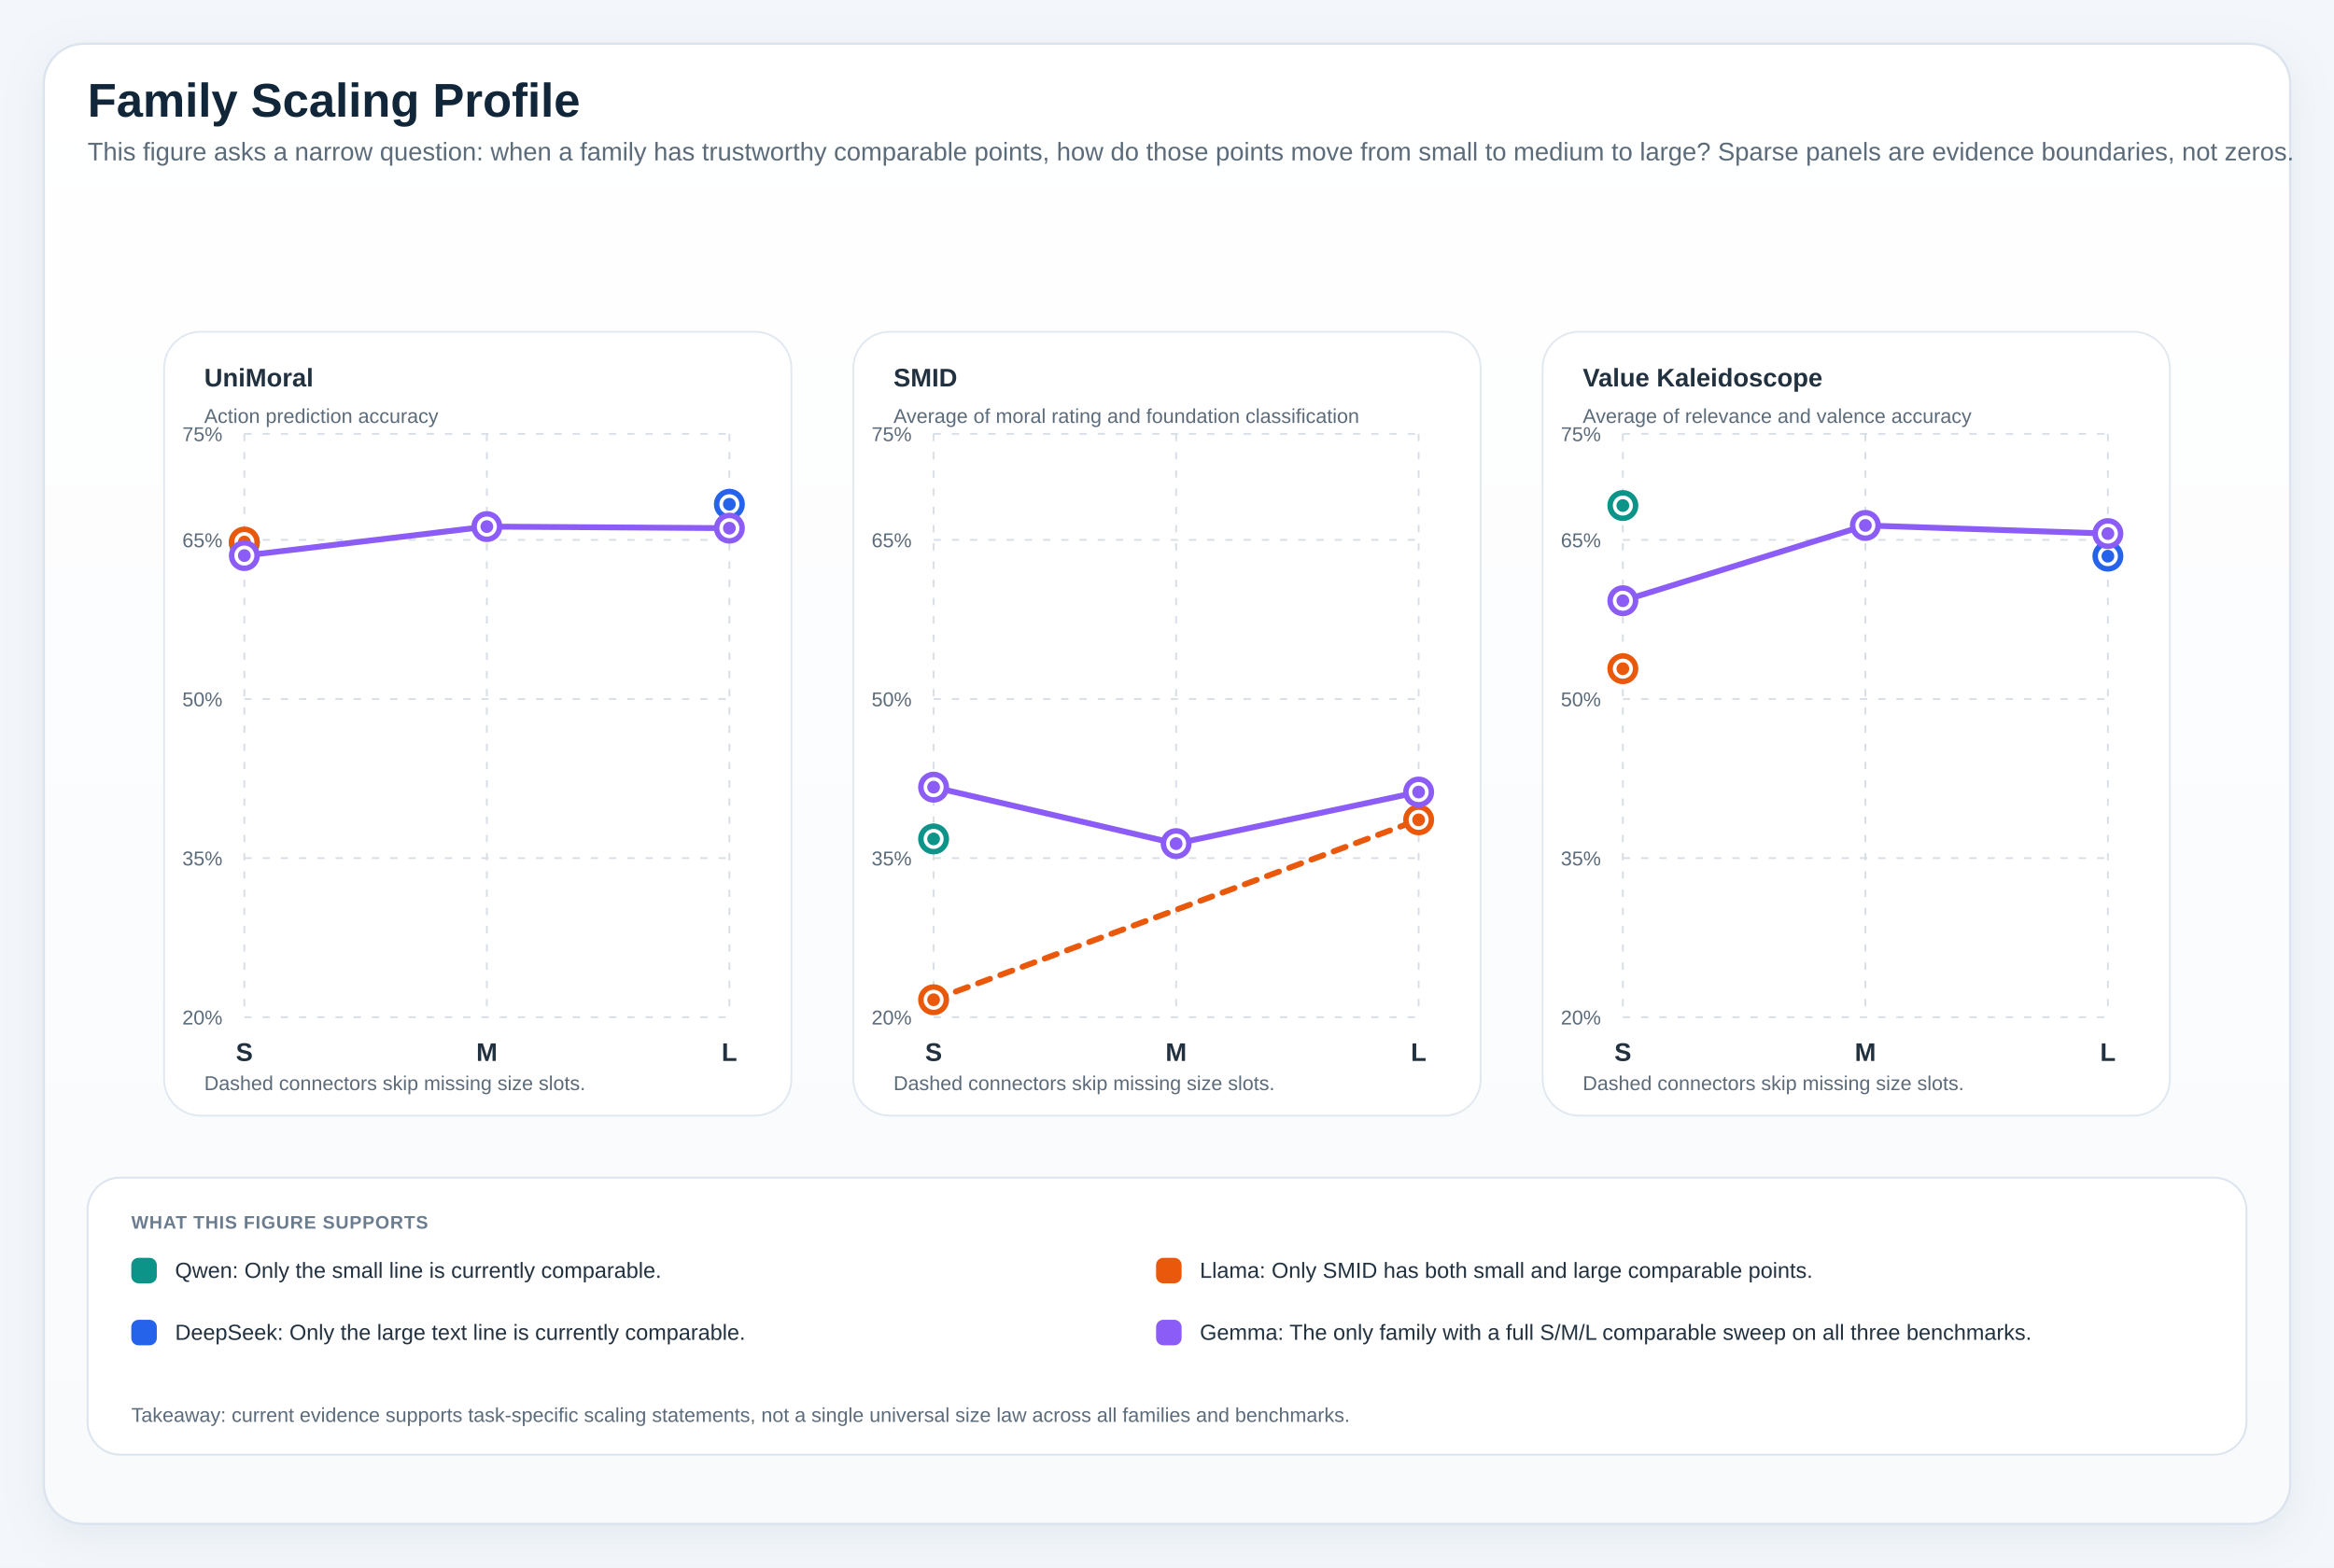
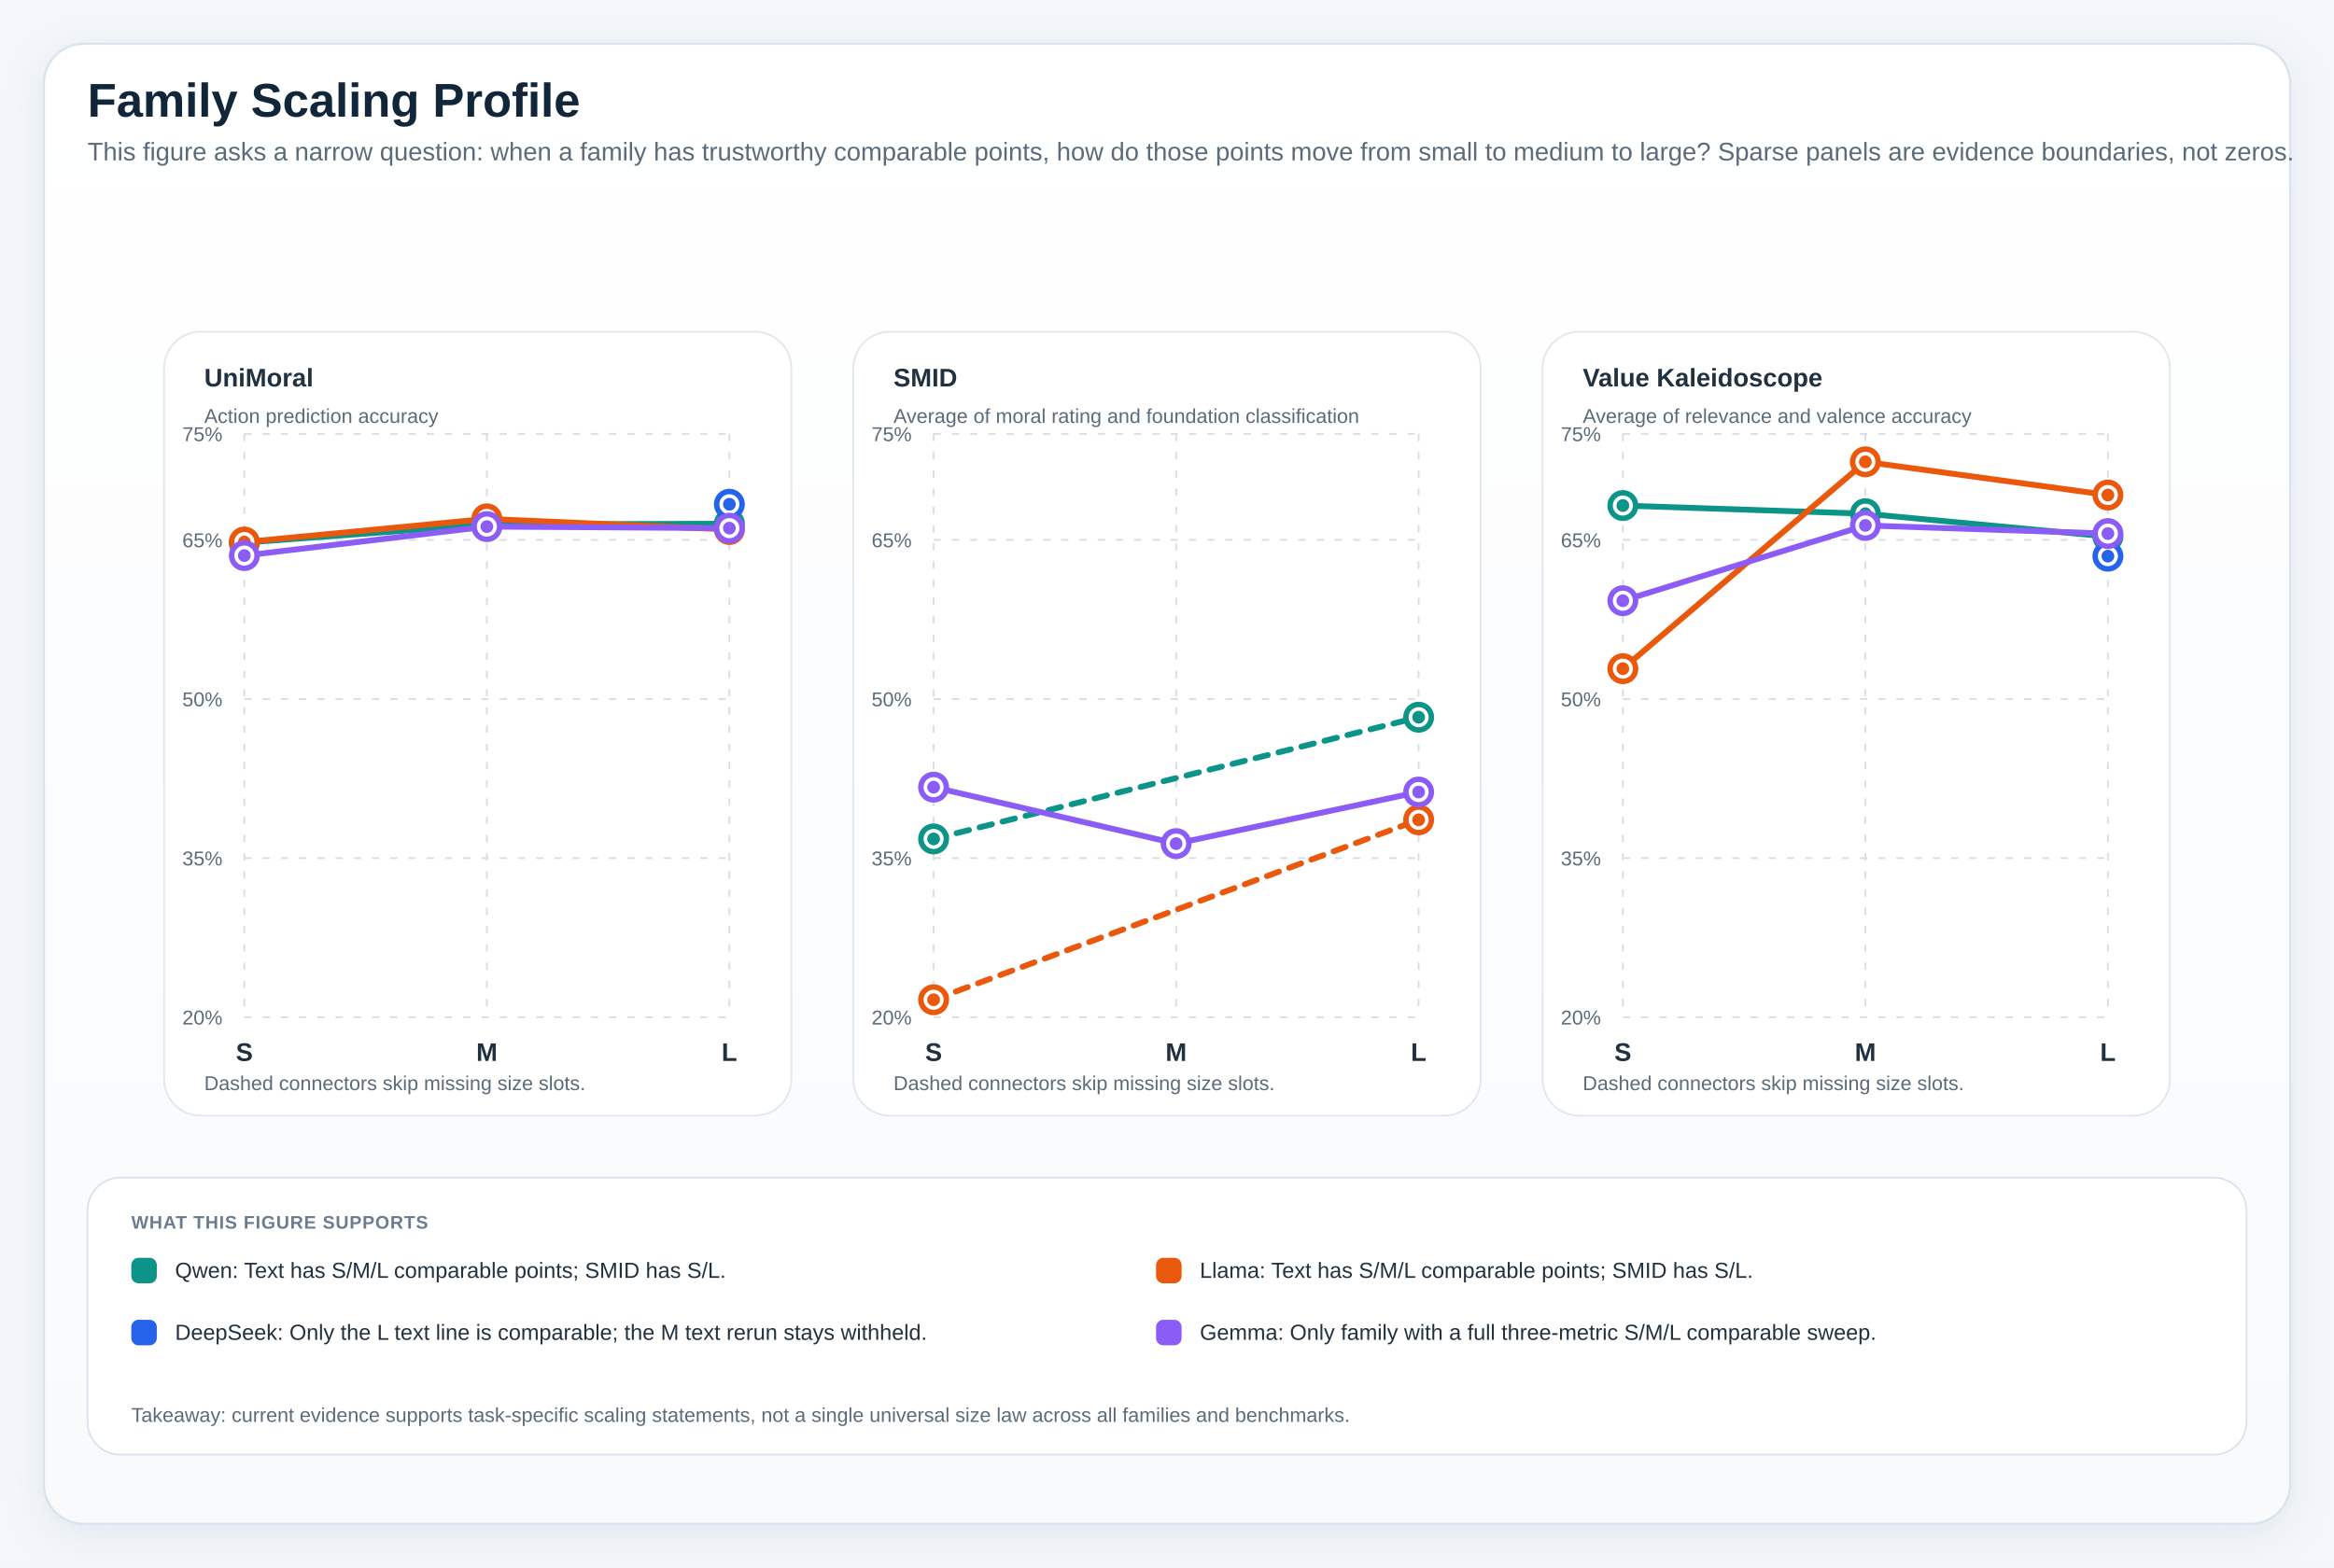
<svg xmlns="http://www.w3.org/2000/svg" width="1280" height="860" viewBox="0 0 1280 860" role="img">
  <defs>
    <linearGradient id="panelGradient" x1="0" x2="0" y1="0" y2="1">
      <stop offset="0%" stop-color="#ffffff" />
      <stop offset="100%" stop-color="#f8fafc" />
    </linearGradient>
    <pattern id="diagonalHatch" width="8" height="8" patternUnits="userSpaceOnUse" patternTransform="rotate(45)">
      <line x1="0" y1="0" x2="0" y2="8" stroke="#cdd6e1" stroke-width="3" />
    </pattern>
    <filter id="softShadow" x="-20%" y="-20%" width="140%" height="140%">
      <feDropShadow dx="0" dy="6" stdDeviation="10" flood-color="#9fb0c2" flood-opacity="0.18" />
    </filter>
    <style>
.canvas { fill: #f3f6fa; }
.title { font: 700 26px 'IBM Plex Sans', 'Helvetica Neue', Arial, sans-serif; fill: #12263a; }
.subtitle { font: 400 14px 'IBM Plex Sans', 'Helvetica Neue', Arial, sans-serif; fill: #5c6b7a; }
.axis { font: 600 14px 'IBM Plex Sans', 'Helvetica Neue', Arial, sans-serif; fill: #22313f; }
.label { font: 500 13px 'IBM Plex Sans', 'Helvetica Neue', Arial, sans-serif; fill: #22313f; }
.metric { font: 700 20px 'IBM Plex Sans', 'Helvetica Neue', Arial, sans-serif; fill: #12263a; }
.celltext { font: 700 16px 'IBM Plex Sans', 'Helvetica Neue', Arial, sans-serif; fill: #ffffff; }
.celltext-dark { font: 700 16px 'IBM Plex Sans', 'Helvetica Neue', Arial, sans-serif; fill: #173042; }
.cellsub { font: 500 11px 'IBM Plex Sans', 'Helvetica Neue', Arial, sans-serif; fill: rgba(255,255,255,0.88); }
.cellsub-dark { font: 600 11px 'IBM Plex Sans', 'Helvetica Neue', Arial, sans-serif; fill: #385062; }
.body { font: 500 12px 'IBM Plex Sans', 'Helvetica Neue', Arial, sans-serif; fill: #22313f; }
.small { font: 500 11px 'IBM Plex Sans', 'Helvetica Neue', Arial, sans-serif; fill: #5c6b7a; }
.tiny { font: 600 10px 'IBM Plex Sans', 'Helvetica Neue', Arial, sans-serif; fill: #6b7c8f; letter-spacing: 0.04em; }
.grid { fill: #ffffff; stroke: #d7dee6; stroke-width: 1.25; }
.panel { fill: url(#panelGradient); stroke: #dbe4ee; stroke-width: 1.25; filter: url(#softShadow); }
.subpanel { fill: #ffffff; stroke: #e2e8f0; stroke-width: 1; }
.legend-card { fill: #ffffff; stroke: #dbe4ee; stroke-width: 1; }
.guide { stroke: #d7dee6; stroke-width: 1; stroke-dasharray: 4 6; }
.baseline { stroke: #aab7c6; stroke-width: 1.1; }
.muted-cell { fill: #eef2f7; stroke: #d7dee6; stroke-width: 1; }
.muted-bar { fill: #ecf1f6; stroke: #d7dee6; stroke-width: 1; }
.outline { stroke: rgba(255,255,255,0.9); stroke-width: 1; }
</style>
  </defs>
  <rect x="0" y="0" width="1280" height="860" class="canvas" />
  <rect x="24" y="24" width="1232" height="812" rx="22" class="panel" />
  <text x="48" y="64" class="title">Family Scaling Profile</text>
  <text x="48" y="88" class="subtitle">This figure asks a narrow question: when a family has trustworthy comparable points, how do those points move from small to medium to large? Sparse panels are evidence boundaries, not zeros.</text>
  <rect x="90" y="182" width="344" height="430" rx="20" class="subpanel" />
  <text x="112" y="212" class="axis">UniMoral</text>
  <text x="112" y="232" class="small">Action prediction accuracy</text>
  <line x1="134" y1="558.00" x2="400" y2="558.00" class="guide" />
  <text x="122" y="562.00" text-anchor="end" class="small">20%</text>
  <line x1="134" y1="470.73" x2="400" y2="470.73" class="guide" />
  <text x="122" y="474.73" text-anchor="end" class="small">35%</text>
  <line x1="134" y1="383.45" x2="400" y2="383.45" class="guide" />
  <text x="122" y="387.45" text-anchor="end" class="small">50%</text>
  <line x1="134" y1="296.18" x2="400" y2="296.18" class="guide" />
  <text x="122" y="300.18" text-anchor="end" class="small">65%</text>
  <line x1="134" y1="238.00" x2="400" y2="238.00" class="guide" />
  <text x="122" y="242.00" text-anchor="end" class="small">75%</text>
  <line x1="134.00" y1="238" x2="134.00" y2="558" class="guide" />
  <text x="134.00" y="582" text-anchor="middle" class="axis">S</text>
  <line x1="267.00" y1="238" x2="267.00" y2="558" class="guide" />
  <text x="267.00" y="582" text-anchor="middle" class="axis">M</text>
  <line x1="400.00" y1="238" x2="400.00" y2="558" class="guide" />
  <text x="400.00" y="582" text-anchor="middle" class="axis">L</text>
+   <line x1="134.00" y1="297.68" x2="267.00" y2="287.74" stroke="#0d9488" stroke-width="3.2" stroke-linecap="round" />
+   <line x1="267.00" y1="287.74" x2="400.00" y2="287.28" stroke="#0d9488" stroke-width="3.2" stroke-linecap="round" />
  <circle cx="134.00" cy="297.68" r="7" fill="#ffffff" stroke="#0d9488" stroke-width="3" />
  <circle cx="134.00" cy="297.68" r="3.5" fill="#0d9488" />
+   <circle cx="267.00" cy="287.74" r="7" fill="#ffffff" stroke="#0d9488" stroke-width="3" />
+   <circle cx="267.00" cy="287.74" r="3.5" fill="#0d9488" />
+   <circle cx="400.00" cy="287.28" r="7" fill="#ffffff" stroke="#0d9488" stroke-width="3" />
+   <circle cx="400.00" cy="287.28" r="3.5" fill="#0d9488" />
  <circle cx="400.00" cy="276.62" r="7" fill="#ffffff" stroke="#2563eb" stroke-width="3" />
  <circle cx="400.00" cy="276.62" r="3.5" fill="#2563eb" />
+   <line x1="134.00" y1="297.35" x2="267.00" y2="284.63" stroke="#ea580c" stroke-width="3.2" stroke-linecap="round" />
+   <line x1="267.00" y1="284.63" x2="400.00" y2="290.46" stroke="#ea580c" stroke-width="3.2" stroke-linecap="round" />
  <circle cx="134.00" cy="297.35" r="7" fill="#ffffff" stroke="#ea580c" stroke-width="3" />
  <circle cx="134.00" cy="297.35" r="3.5" fill="#ea580c" />
+   <circle cx="267.00" cy="284.63" r="7" fill="#ffffff" stroke="#ea580c" stroke-width="3" />
+   <circle cx="267.00" cy="284.63" r="3.5" fill="#ea580c" />
+   <circle cx="400.00" cy="290.46" r="7" fill="#ffffff" stroke="#ea580c" stroke-width="3" />
+   <circle cx="400.00" cy="290.46" r="3.5" fill="#ea580c" />
  <line x1="134.00" y1="304.77" x2="267.00" y2="288.87" stroke="#8b5cf6" stroke-width="3.2" stroke-linecap="round" />
  <line x1="267.00" y1="288.87" x2="400.00" y2="289.73" stroke="#8b5cf6" stroke-width="3.2" stroke-linecap="round" />
  <circle cx="134.00" cy="304.77" r="7" fill="#ffffff" stroke="#8b5cf6" stroke-width="3" />
  <circle cx="134.00" cy="304.77" r="3.5" fill="#8b5cf6" />
  <circle cx="267.00" cy="288.87" r="7" fill="#ffffff" stroke="#8b5cf6" stroke-width="3" />
  <circle cx="267.00" cy="288.87" r="3.5" fill="#8b5cf6" />
  <circle cx="400.00" cy="289.73" r="7" fill="#ffffff" stroke="#8b5cf6" stroke-width="3" />
  <circle cx="400.00" cy="289.73" r="3.5" fill="#8b5cf6" />
  <text x="112" y="598" class="small">Dashed connectors skip missing size slots.</text>
  <rect x="468" y="182" width="344" height="430" rx="20" class="subpanel" />
  <text x="490" y="212" class="axis">SMID</text>
  <text x="490" y="232" class="small">Average of moral rating and foundation classification</text>
  <line x1="512" y1="558.00" x2="778" y2="558.00" class="guide" />
  <text x="500" y="562.00" text-anchor="end" class="small">20%</text>
  <line x1="512" y1="470.73" x2="778" y2="470.73" class="guide" />
  <text x="500" y="474.73" text-anchor="end" class="small">35%</text>
  <line x1="512" y1="383.45" x2="778" y2="383.45" class="guide" />
  <text x="500" y="387.45" text-anchor="end" class="small">50%</text>
  <line x1="512" y1="296.18" x2="778" y2="296.18" class="guide" />
  <text x="500" y="300.18" text-anchor="end" class="small">65%</text>
  <line x1="512" y1="238.00" x2="778" y2="238.00" class="guide" />
  <text x="500" y="242.00" text-anchor="end" class="small">75%</text>
  <line x1="512.00" y1="238" x2="512.00" y2="558" class="guide" />
  <text x="512.00" y="582" text-anchor="middle" class="axis">S</text>
  <line x1="645.00" y1="238" x2="645.00" y2="558" class="guide" />
  <text x="645.00" y="582" text-anchor="middle" class="axis">M</text>
  <line x1="778.00" y1="238" x2="778.00" y2="558" class="guide" />
  <text x="778.00" y="582" text-anchor="middle" class="axis">L</text>
+   <line x1="512.00" y1="460.21" x2="778.00" y2="393.44" stroke="#0d9488" stroke-width="3.2" stroke-linecap="round" stroke-dasharray="7 6" />
  <circle cx="512.00" cy="460.21" r="7" fill="#ffffff" stroke="#0d9488" stroke-width="3" />
  <circle cx="512.00" cy="460.21" r="3.5" fill="#0d9488" />
+   <circle cx="778.00" cy="393.44" r="7" fill="#ffffff" stroke="#0d9488" stroke-width="3" />
+   <circle cx="778.00" cy="393.44" r="3.5" fill="#0d9488" />
  <line x1="512.00" y1="548.44" x2="778.00" y2="449.73" stroke="#ea580c" stroke-width="3.2" stroke-linecap="round" stroke-dasharray="7 6" />
  <circle cx="512.00" cy="548.44" r="7" fill="#ffffff" stroke="#ea580c" stroke-width="3" />
  <circle cx="512.00" cy="548.44" r="3.5" fill="#ea580c" />
  <circle cx="778.00" cy="449.73" r="7" fill="#ffffff" stroke="#ea580c" stroke-width="3" />
  <circle cx="778.00" cy="449.73" r="3.5" fill="#ea580c" />
  <line x1="512.00" y1="431.82" x2="645.00" y2="462.78" stroke="#8b5cf6" stroke-width="3.2" stroke-linecap="round" />
  <line x1="645.00" y1="462.78" x2="778.00" y2="434.49" stroke="#8b5cf6" stroke-width="3.2" stroke-linecap="round" />
  <circle cx="512.00" cy="431.82" r="7" fill="#ffffff" stroke="#8b5cf6" stroke-width="3" />
  <circle cx="512.00" cy="431.82" r="3.5" fill="#8b5cf6" />
  <circle cx="645.00" cy="462.78" r="7" fill="#ffffff" stroke="#8b5cf6" stroke-width="3" />
  <circle cx="645.00" cy="462.78" r="3.5" fill="#8b5cf6" />
  <circle cx="778.00" cy="434.49" r="7" fill="#ffffff" stroke="#8b5cf6" stroke-width="3" />
  <circle cx="778.00" cy="434.49" r="3.5" fill="#8b5cf6" />
  <text x="490" y="598" class="small">Dashed connectors skip missing size slots.</text>
  <rect x="846" y="182" width="344" height="430" rx="20" class="subpanel" />
  <text x="868" y="212" class="axis">Value Kaleidoscope</text>
  <text x="868" y="232" class="small">Average of relevance and valence accuracy</text>
  <line x1="890" y1="558.00" x2="1156" y2="558.00" class="guide" />
  <text x="878" y="562.00" text-anchor="end" class="small">20%</text>
  <line x1="890" y1="470.73" x2="1156" y2="470.73" class="guide" />
  <text x="878" y="474.73" text-anchor="end" class="small">35%</text>
  <line x1="890" y1="383.45" x2="1156" y2="383.45" class="guide" />
  <text x="878" y="387.45" text-anchor="end" class="small">50%</text>
  <line x1="890" y1="296.18" x2="1156" y2="296.18" class="guide" />
  <text x="878" y="300.18" text-anchor="end" class="small">65%</text>
  <line x1="890" y1="238.00" x2="1156" y2="238.00" class="guide" />
  <text x="878" y="242.00" text-anchor="end" class="small">75%</text>
  <line x1="890.00" y1="238" x2="890.00" y2="558" class="guide" />
  <text x="890.00" y="582" text-anchor="middle" class="axis">S</text>
  <line x1="1023.00" y1="238" x2="1023.00" y2="558" class="guide" />
  <text x="1023.00" y="582" text-anchor="middle" class="axis">M</text>
  <line x1="1156.00" y1="238" x2="1156.00" y2="558" class="guide" />
  <text x="1156.00" y="582" text-anchor="middle" class="axis">L</text>
+   <line x1="890.00" y1="277.33" x2="1023.00" y2="281.80" stroke="#0d9488" stroke-width="3.2" stroke-linecap="round" />
+   <line x1="1023.00" y1="281.80" x2="1156.00" y2="294.34" stroke="#0d9488" stroke-width="3.2" stroke-linecap="round" />
  <circle cx="890.00" cy="277.33" r="7" fill="#ffffff" stroke="#0d9488" stroke-width="3" />
  <circle cx="890.00" cy="277.33" r="3.5" fill="#0d9488" />
+   <circle cx="1023.00" cy="281.80" r="7" fill="#ffffff" stroke="#0d9488" stroke-width="3" />
+   <circle cx="1023.00" cy="281.80" r="3.5" fill="#0d9488" />
+   <circle cx="1156.00" cy="294.34" r="7" fill="#ffffff" stroke="#0d9488" stroke-width="3" />
+   <circle cx="1156.00" cy="294.34" r="3.5" fill="#0d9488" />
  <circle cx="1156.00" cy="305.10" r="7" fill="#ffffff" stroke="#2563eb" stroke-width="3" />
  <circle cx="1156.00" cy="305.10" r="3.5" fill="#2563eb" />
+   <line x1="890.00" y1="366.82" x2="1023.00" y2="253.34" stroke="#ea580c" stroke-width="3.2" stroke-linecap="round" />
+   <line x1="1023.00" y1="253.34" x2="1156.00" y2="271.56" stroke="#ea580c" stroke-width="3.2" stroke-linecap="round" />
  <circle cx="890.00" cy="366.82" r="7" fill="#ffffff" stroke="#ea580c" stroke-width="3" />
  <circle cx="890.00" cy="366.82" r="3.5" fill="#ea580c" />
+   <circle cx="1023.00" cy="253.34" r="7" fill="#ffffff" stroke="#ea580c" stroke-width="3" />
+   <circle cx="1023.00" cy="253.34" r="3.5" fill="#ea580c" />
+   <circle cx="1156.00" cy="271.56" r="7" fill="#ffffff" stroke="#ea580c" stroke-width="3" />
+   <circle cx="1156.00" cy="271.56" r="3.5" fill="#ea580c" />
  <line x1="890.00" y1="329.54" x2="1023.00" y2="288.24" stroke="#8b5cf6" stroke-width="3.2" stroke-linecap="round" />
  <line x1="1023.00" y1="288.24" x2="1156.00" y2="292.70" stroke="#8b5cf6" stroke-width="3.2" stroke-linecap="round" />
  <circle cx="890.00" cy="329.54" r="7" fill="#ffffff" stroke="#8b5cf6" stroke-width="3" />
  <circle cx="890.00" cy="329.54" r="3.5" fill="#8b5cf6" />
  <circle cx="1023.00" cy="288.24" r="7" fill="#ffffff" stroke="#8b5cf6" stroke-width="3" />
  <circle cx="1023.00" cy="288.24" r="3.5" fill="#8b5cf6" />
  <circle cx="1156.00" cy="292.70" r="7" fill="#ffffff" stroke="#8b5cf6" stroke-width="3" />
  <circle cx="1156.00" cy="292.70" r="3.5" fill="#8b5cf6" />
  <text x="868" y="598" class="small">Dashed connectors skip missing size slots.</text>
  <rect x="48" y="646" width="1184" height="152" rx="18" class="legend-card" />
  <text x="72" y="674" class="tiny">WHAT THIS FIGURE SUPPORTS</text>
  <rect x="72" y="690" width="14" height="14" rx="4" fill="#0d9488" />
-   <text x="96" y="701" class="body">Qwen: Only the small line is currently comparable.</text>
+   <text x="96" y="701" class="body">Qwen: Text has S/M/L comparable points; SMID has S/L.</text>
  <rect x="72" y="724" width="14" height="14" rx="4" fill="#2563eb" />
-   <text x="96" y="735" class="body">DeepSeek: Only the large text line is currently comparable.</text>
+   <text x="96" y="735" class="body">DeepSeek: Only the L text line is comparable; the M text rerun stays withheld.</text>
  <rect x="634" y="690" width="14" height="14" rx="4" fill="#ea580c" />
-   <text x="658" y="701" class="body">Llama: Only SMID has both small and large comparable points.</text>
+   <text x="658" y="701" class="body">Llama: Text has S/M/L comparable points; SMID has S/L.</text>
  <rect x="634" y="724" width="14" height="14" rx="4" fill="#8b5cf6" />
-   <text x="658" y="735" class="body">Gemma: The only family with a full S/M/L comparable sweep on all three benchmarks.</text>
+   <text x="658" y="735" class="body">Gemma: Only family with a full three-metric S/M/L comparable sweep.</text>
  <text x="72" y="780" class="small">Takeaway: current evidence supports task-specific scaling statements, not a single universal size law across all families and benchmarks.</text>
</svg>
